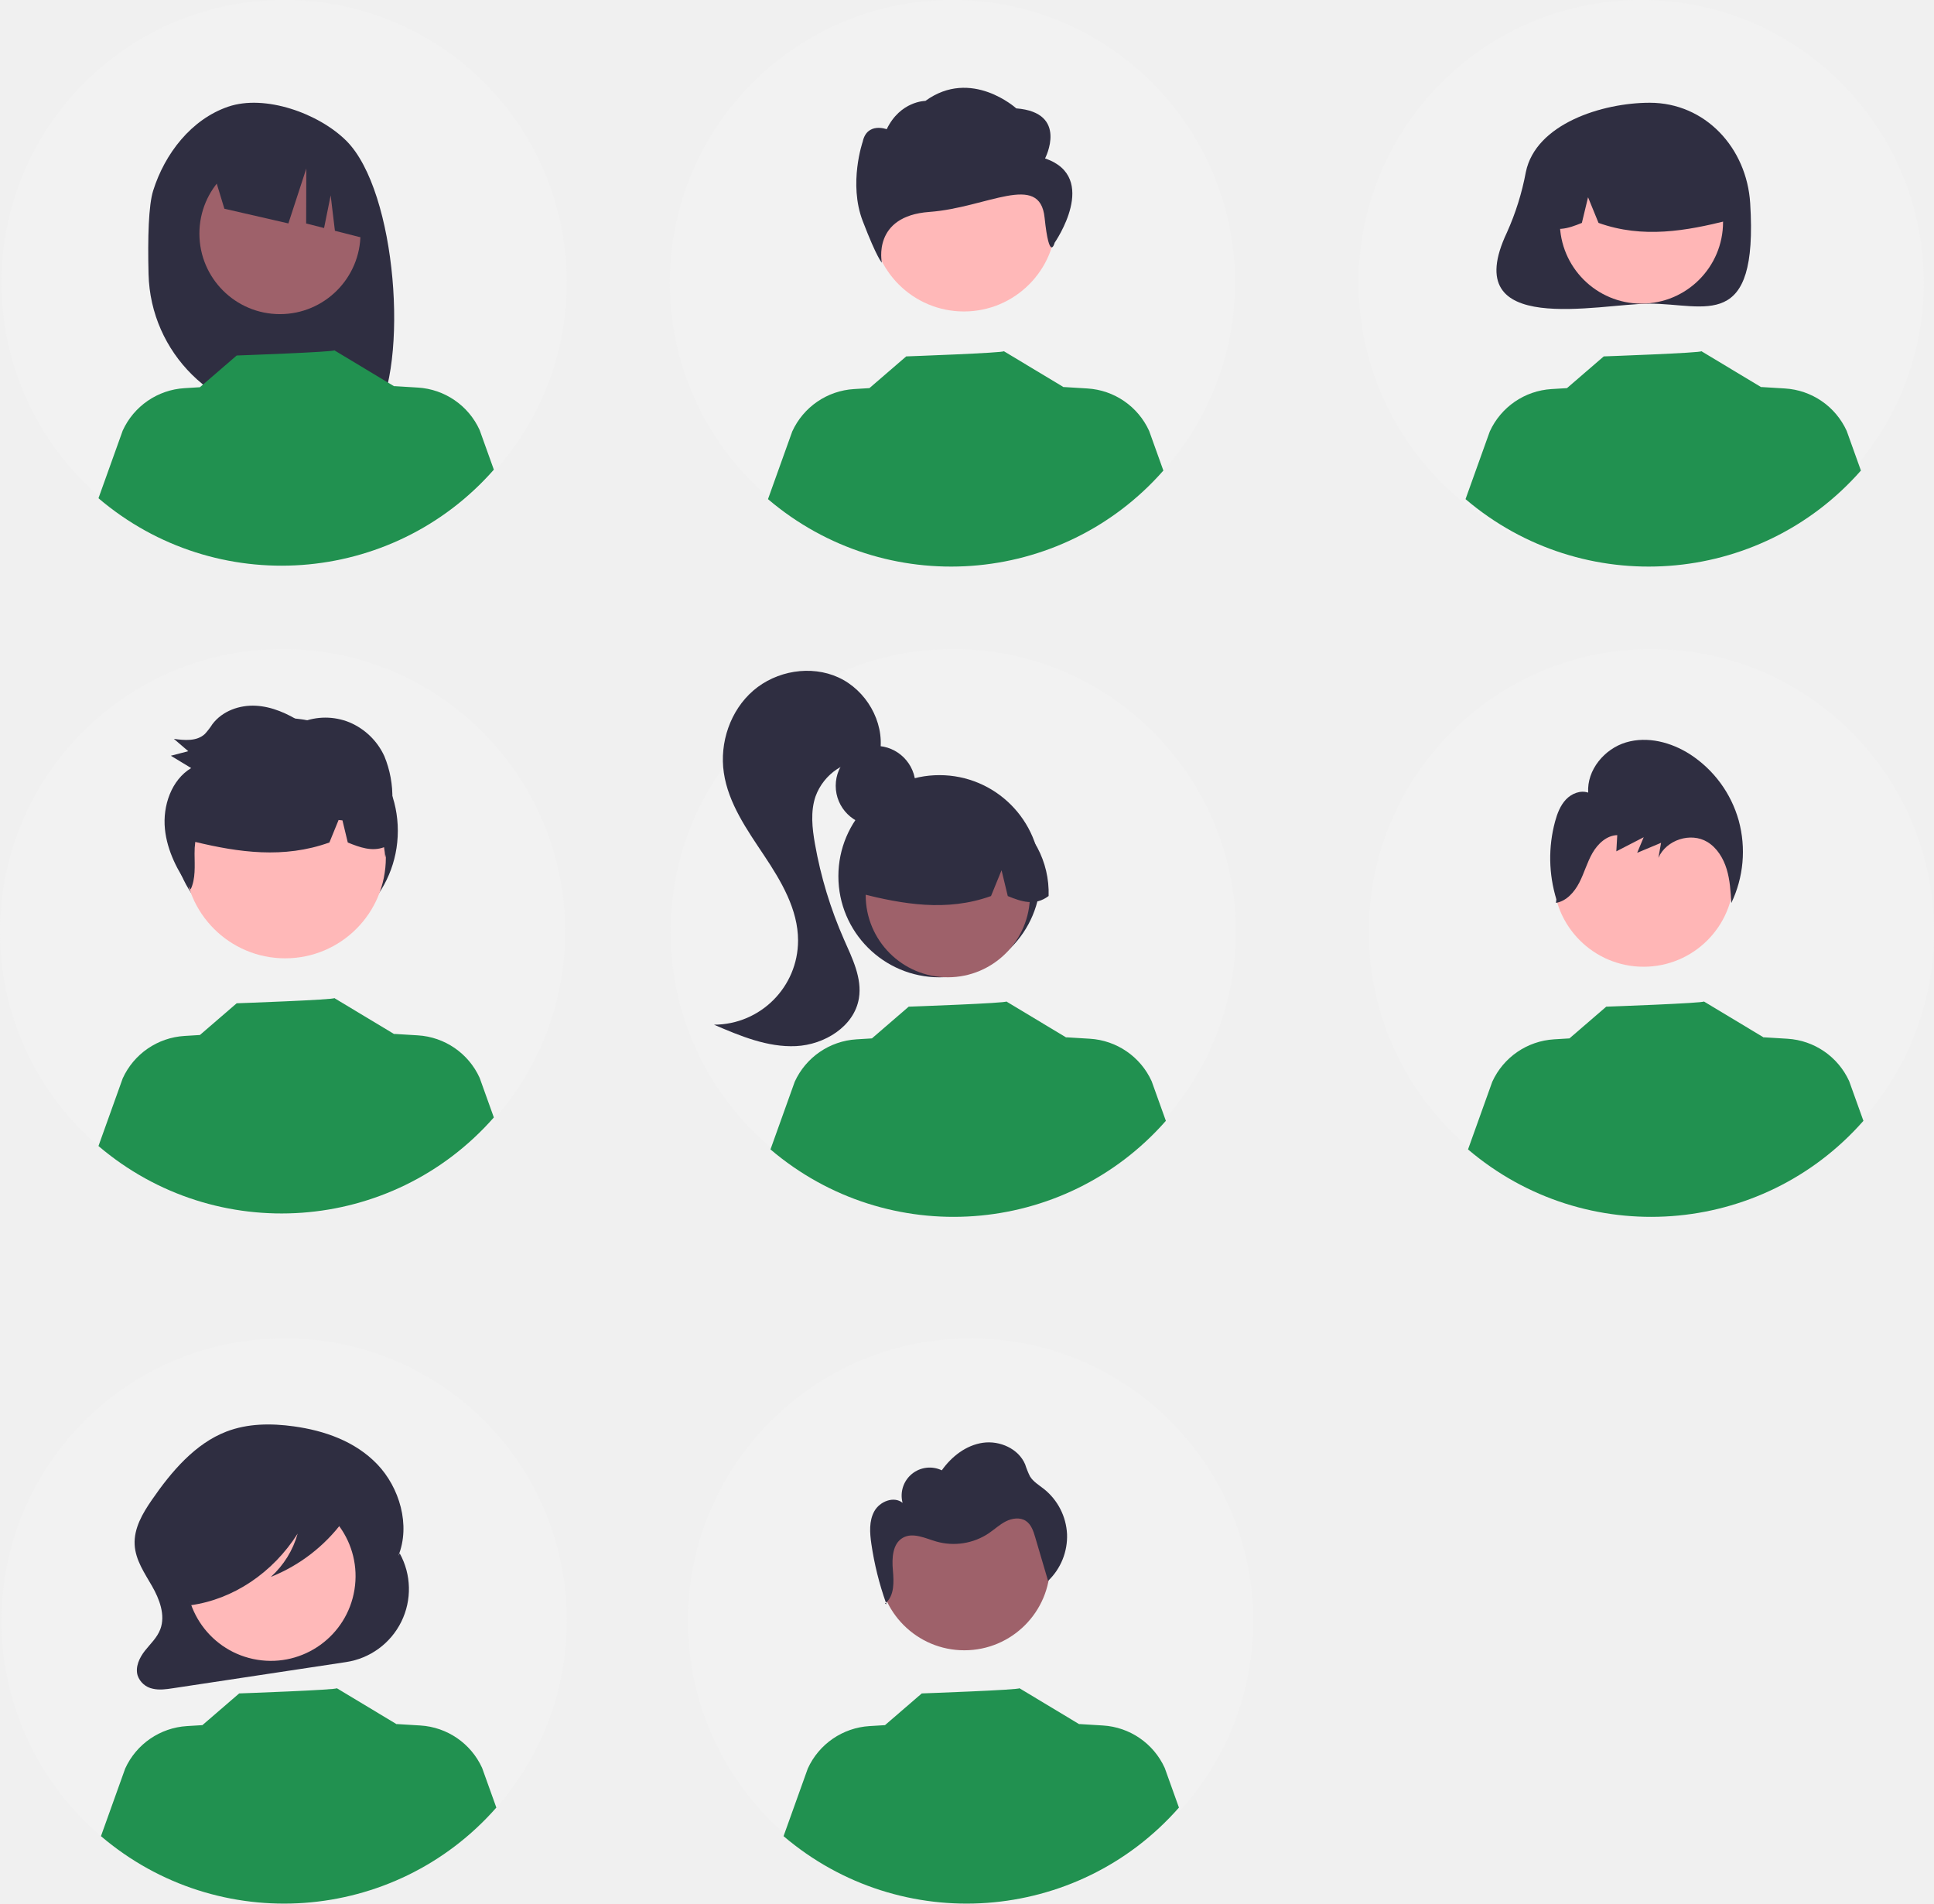
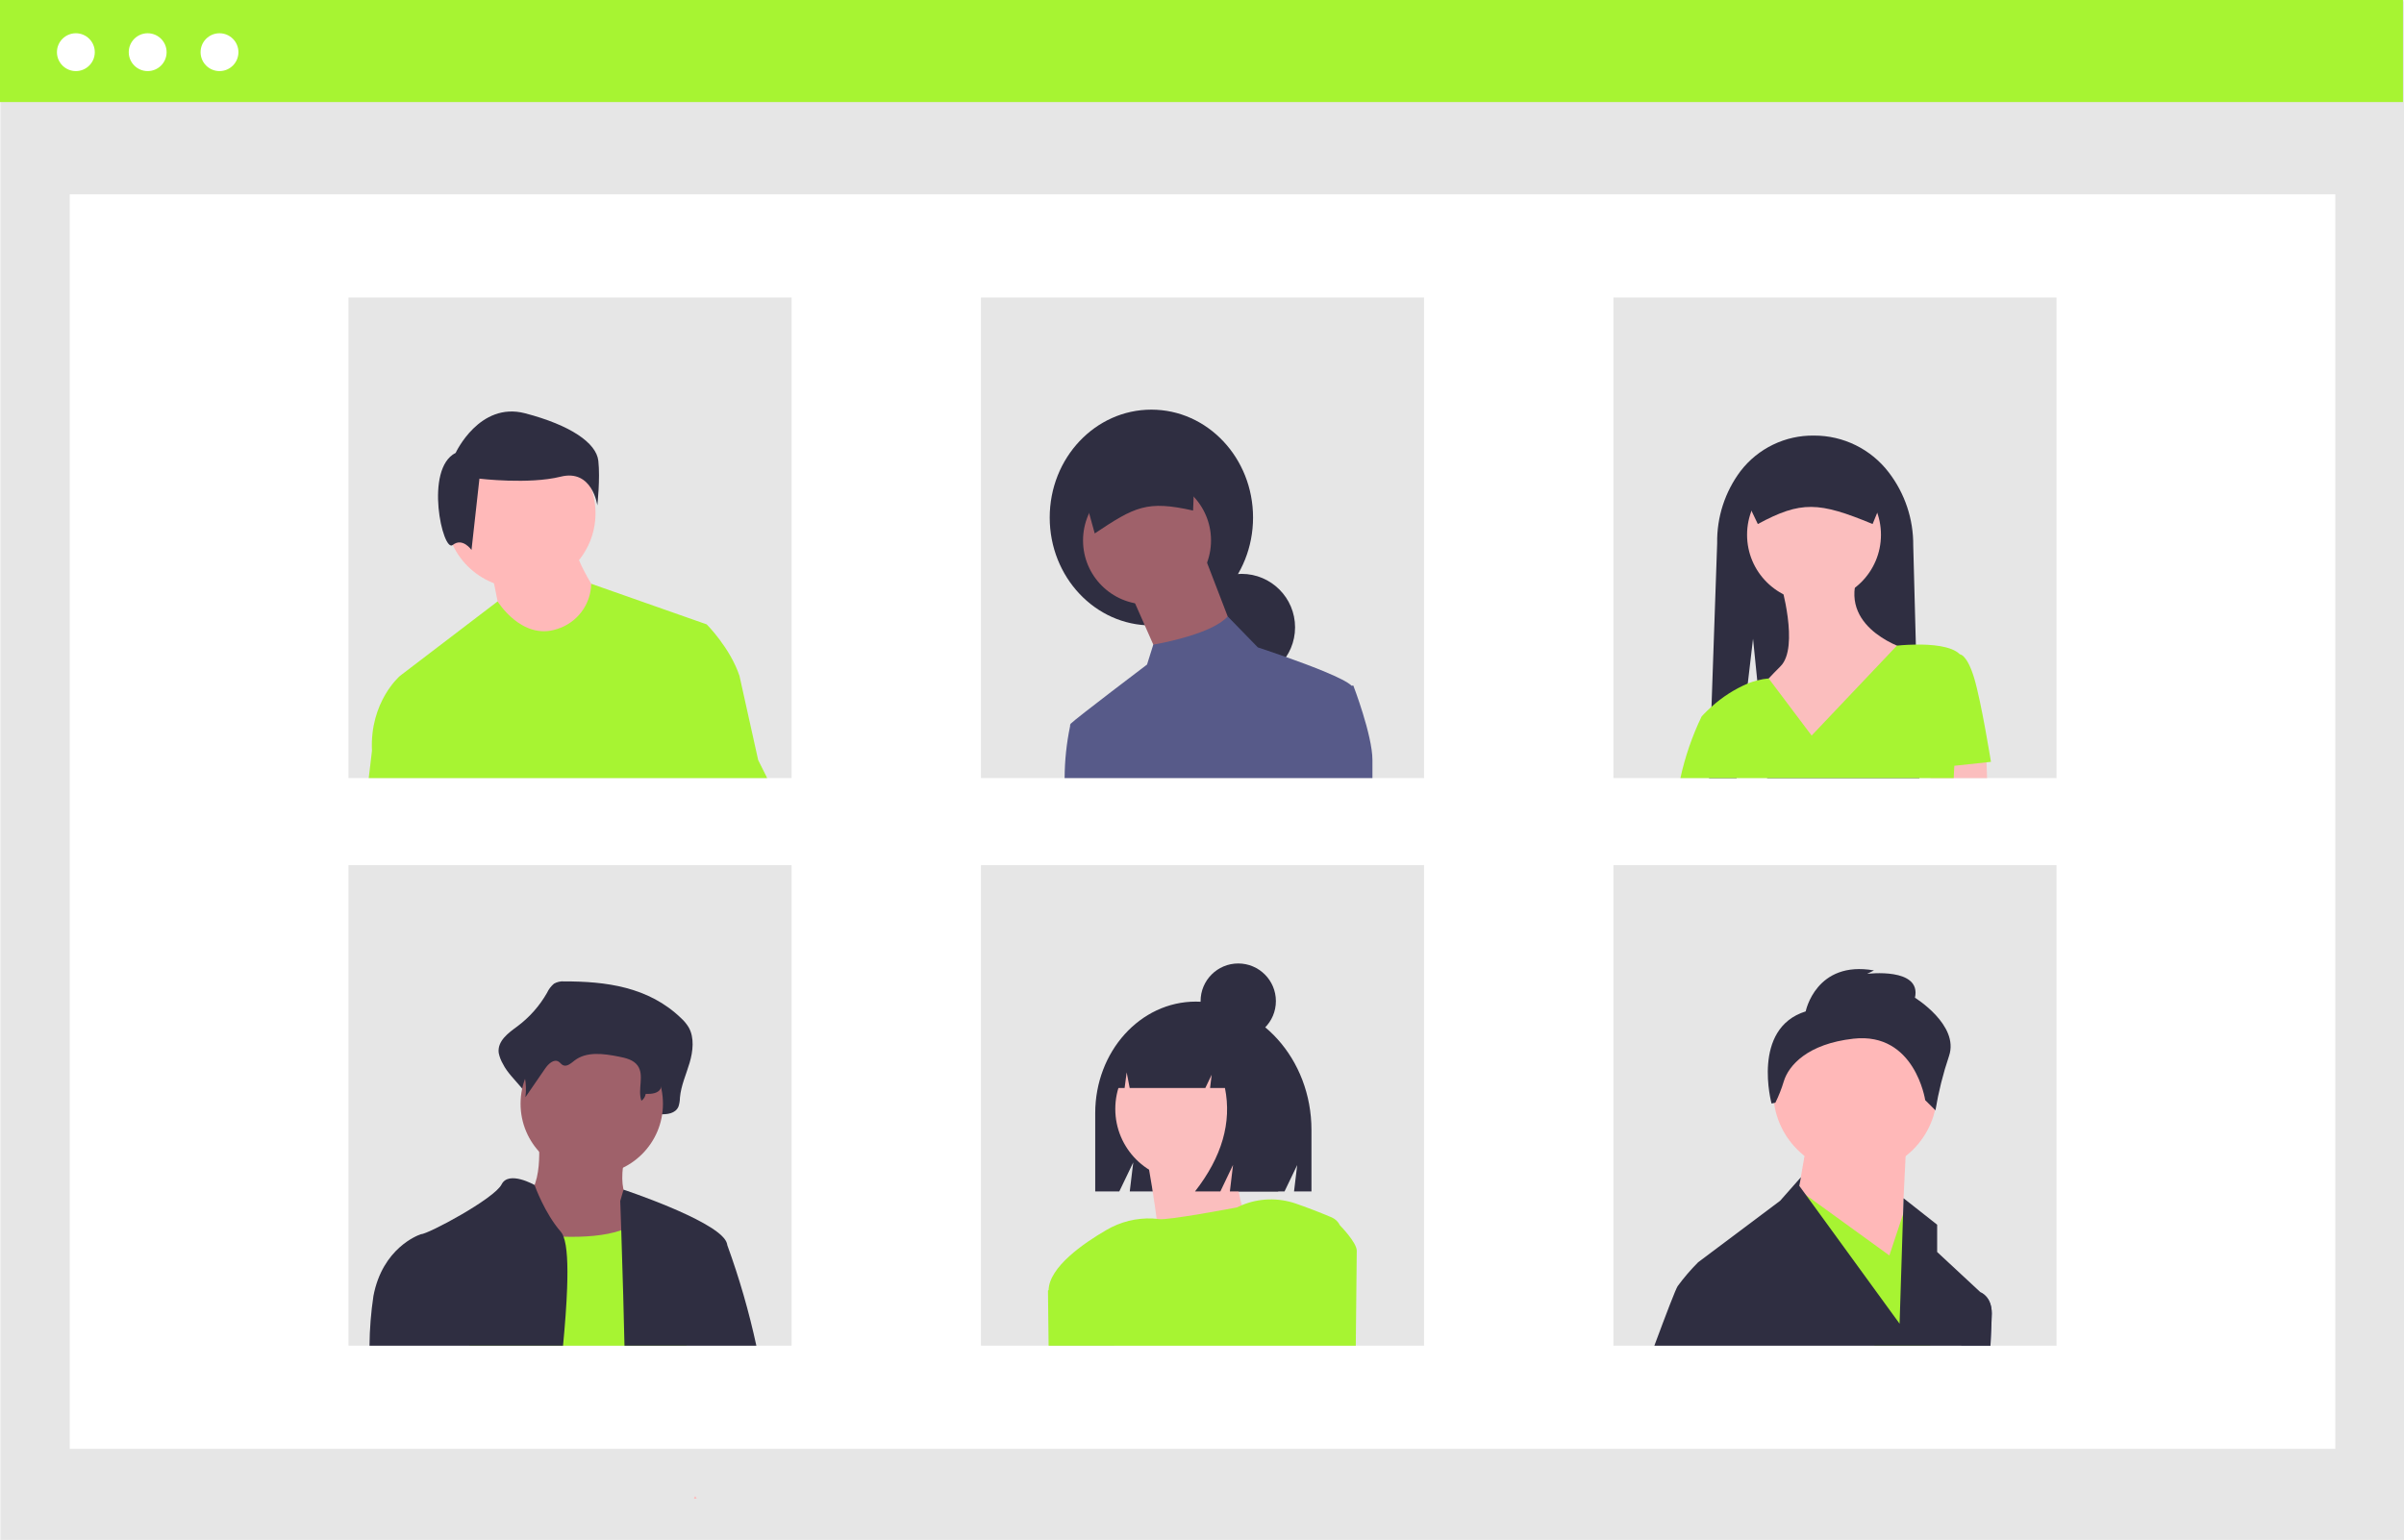
- <svg xmlns="http://www.w3.org/2000/svg" data-name="Layer 1" width="776.32" height="764.051" viewBox="0 0 776.32 764.051">
-   <circle cx="113.44" cy="373.971" r="113.44" fill="#f2f2f2" />
-   <circle cx="114.454" cy="333.464" r="45.236" fill="#2f2e41" />
-   <path d="M439.335,181.616a113.44,113.44,0,1,1-113.239-113.641A113.147,113.147,0,0,1,439.335,181.616Z" transform="translate(-211.84 -67.97468)" fill="#f2f2f2" />
-   <circle cx="382.63" cy="373.971" r="113.44" fill="#f2f2f2" />
-   <circle cx="382.3" cy="113.44" r="113.44" fill="#f2f2f2" />
-   <circle cx="658.78" cy="113.44" r="113.44" fill="#f2f2f2" />
-   <circle cx="662.88" cy="373.971" r="113.44" fill="#f2f2f2" />
-   <path d="M439.335,718.585a113.44,113.44,0,1,1-113.44-113.44A112.938,112.938,0,0,1,439.335,718.585Z" transform="translate(-211.84 -67.97468)" fill="#f2f2f2" />
-   <circle cx="389.59" cy="650.611" r="113.44" fill="#f2f2f2" />
-   <path d="M273.316,144.513c4.691-14.949,15.357-28.66,30.109-33.713,14.753-5.054,36.355,2.645,47.445,13.698,20.287,20.219,25.238,89.677,11.3,111.627-2.772-.147-12.339-.255-15.145-.36L343.057,222.534v13.099q-6.705-.207-13.516-.286A58.821,58.821,0,0,1,271.467,177.977C271.104,163.418,271.468,150.404,273.316,144.513Z" transform="translate(-211.84 -67.97468)" fill="#2f2e41" />
-   <circle cx="112.372" cy="93.753" r="32.33" fill="#9e616a" />
-   <path d="M296.311,133.335l37.224-18.639,0,0a46.787,46.787,0,0,1,27.403,38.764l.928,11.114-15.588-3.968-1.708-14.211-2.647,13.103-7.194-1.83.068-22.063-7.198,22.047-25.693-5.903Z" transform="translate(-211.84 -67.97468)" fill="#2f2e41" />
-   <circle cx="351.479" cy="315.388" r="16.016" fill="#2f2e41" />
-   <circle cx="377.104" cy="351.691" r="40.573" fill="#2f2e41" />
-   <circle cx="380.462" cy="359.284" r="32.97" fill="#9e616a" />
-   <path d="M614.692,393.65A37.767,37.767,0,0,0,557.273,426.61c16.8,4.218,34.45,7.446,52.366,1.009l4.231-10.355,2.494,10.363c5.456,2.23,10.926,4.117,16.396-.022A38.562,38.562,0,0,0,614.692,393.65Z" transform="translate(-211.84 -67.97468)" fill="#2f2e41" />
-   <path d="M548.407,339.886c-11.075-5.078-24.971-2.695-34.192,5.267-9.222,7.963-13.606,20.922-11.825,32.975,1.816,12.296,9.291,22.884,16.181,33.228,6.89,10.344,13.622,21.679,13.614,34.108a33.811,33.811,0,0,1-33.744,33.79c10.507,4.523,21.473,9.135,32.899,8.599,11.426-.536,23.403-7.882,25.267-19.168,1.343-8.132-2.647-16.062-5.974-23.602a166.953,166.953,0,0,1-11.668-38.409c-1.111-6.312-1.835-12.949.223-19.019a22.333,22.333,0,0,1,22.186-14.655l3.775-3.397C566.828,357.536,559.482,344.964,548.407,339.886Z" transform="translate(-211.84 -67.97468)" fill="#2f2e41" />
-   <path d="M824.323,137.043a106.585,106.585,0,0,1-7.605,24.271c-20.011,42.333,36.976,28.535,57.342,28.535,22.267,0,43.571,11.709,40.317-40.317-1.39-22.223-18.051-40.317-40.317-40.317C855.041,109.215,828.3,117.668,824.323,137.043Z" transform="translate(-211.84 -67.97468)" fill="#2f2e41" />
-   <circle cx="658.884" cy="89.102" r="32.762" fill="#ffb6b6" />
-   <path d="M848.475,123.68a37.528,37.528,0,0,1,57.056,32.752c-16.694,4.191-34.232,7.399-52.035,1.003l-4.204-10.29-2.479,10.297c-5.422,2.216-10.857,4.091-16.293-.021A38.318,38.318,0,0,1,848.475,123.68Z" transform="translate(-211.84 -67.97468)" fill="#2f2e41" />
-   <circle cx="114.472" cy="344.231" r="40.411" fill="#ffb8b8" />
-   <circle id="bf829f4c-57e2-46a5-971d-584c2690be65" data-name="ab6171fa-7d69-4734-b81c-8dff60f9761b" cx="387.093" cy="627.963" r="34.415" fill="#9e616a" />
-   <circle cx="386.924" cy="88.021" r="36.991" fill="#ffb8b8" />
-   <path id="bd502a69-4a38-4003-a7a1-fa248c8198be-268" data-name="bf427902-b9bf-4946-b5d7-5c1c7e04535e" d="M631.333,131.559s9.631-18.412-11.558-20.086c0,0-18.064-16.386-36.475-2.996,0,0-10.043,0-15.535,11.365,0,0-7.899-2.996-9.634,5.021,0,0-5.78,16.738,0,31.802s7.699,16.738,7.699,16.738-4.055-18.694,19.062-20.368,44.325-16.156,46.251,2.256,4.044,10.094,4.044,10.094S653.485,139.091,631.333,131.559Z" transform="translate(-211.84 -67.97468)" fill="#2f2e41" />
-   <circle cx="659.749" cy="351.812" r="36.211" fill="#ffb6b6" />
-   <path d="M372.289,691.442v-0l-.561,1.012c4.996-12.313.453-27.485-8.459-36.769-8.912-9.284-21.302-13.529-33.502-15.212-9.057-1.25-18.457-1.214-27.069,2.104-12.471,4.804-21.998,15.925-29.953,27.494-3.639,5.291-7.216,11.324-6.854,17.938.337,6.138,3.98,11.346,6.963,16.553,2.984,5.207,5.475,11.668,3.334,17.351-1.276,3.387-3.973,5.826-6.161,8.597s-3.988,6.515-2.931,9.991a8.152,8.152,0,0,0,6.073,5.278c2.645.616,5.39.214,8.069-.191L350.777,735.08A29.637,29.637,0,0,0,372.289,691.442Z" transform="translate(-211.84 -67.97468)" fill="#2f2e41" />
-   <circle cx="320.565" cy="700.596" r="33.999" transform="translate(-634.1737 836.8236) rotate(-80.78253)" fill="#ffb9b9" />
-   <path d="M411.075,793.485a113.4,113.4,0,0,1-158.71,11.47l9.73-27.15a29.197,29.197,0,0,1,24.8-17.03l6.19-.38,14.76-12.73s39.77-1.42,39.18-2.1l24.09,14.49-.02-.1,9.47.58a29.184,29.184,0,0,1,24.8,17.03Z" transform="translate(-211.84 -67.97468)" fill="#219150" />
-   <path d="M685.075,793.485a113.4,113.4,0,0,1-158.71,11.47l9.73-27.15a29.197,29.197,0,0,1,24.8-17.03l6.19-.38,14.76-12.73s39.77-1.42,39.18-2.1l24.09,14.49-.02-.1,9.47.58a29.184,29.184,0,0,1,24.8,17.03Z" transform="translate(-211.84 -67.97468)" fill="#219150" />
-   <path d="M352.814,669.041c-.878-4.643-5.613-6.766-9.67-7.795a93.151,93.151,0,0,0-36.036-1.979c-8.767,1.25-17.742,4.007-24.103,10.85a32.417,32.417,0,0,0-8.197,20.877,24.861,24.861,0,0,0,2.976,13.263c2.289,3.875,6.191,6.685,10.219,6.586l.408,1.419c17.07-2.378,32.926-12.999,42.913-28.744a36.825,36.825,0,0,1-10.759,17.38,67.034,67.034,0,0,0,28.937-22.302C351.521,675.915,353.481,672.573,352.814,669.041Z" transform="translate(-211.84 -67.97468)" fill="#2f2e41" />
-   <path d="M410.075,516.485a113.4,113.4,0,0,1-158.71,11.47l9.73-27.15a29.197,29.197,0,0,1,24.8-17.03l6.19-.38,14.76-12.73s39.77-1.42,39.18-2.1l24.09,14.49-.02-.1,9.47.58a29.184,29.184,0,0,1,24.8,17.03Z" transform="translate(-211.84 -67.97468)" fill="#219150" />
-   <path d="M679.825,517.845a113.4,113.4,0,0,1-158.71,11.47l9.73-27.15a29.197,29.197,0,0,1,24.8-17.03l6.19-.38,14.76-12.73s39.77-1.42,39.18-2.1l24.09,14.49-.02-.1,9.47.58a29.184,29.184,0,0,1,24.8,17.03Z" transform="translate(-211.84 -67.97468)" fill="#219150" />
-   <path d="M959.825,517.845a113.4,113.4,0,0,1-158.71,11.47l9.73-27.15a29.197,29.197,0,0,1,24.8-17.03l6.19-.38,14.76-12.73s39.77-1.42,39.18-2.1l24.09,14.49-.02-.1,9.47.58a29.184,29.184,0,0,1,24.8,17.03Z" transform="translate(-211.84 -67.97468)" fill="#219150" />
-   <path d="M410.075,256.485a113.4,113.4,0,0,1-158.71,11.47l9.73-27.15a29.197,29.197,0,0,1,24.8-17.03l6.19-.38,14.76-12.73s39.77-1.42,39.18-2.1l24.09,14.49-.02-.1,9.47.58a29.184,29.184,0,0,1,24.8,17.03Z" transform="translate(-211.84 -67.97468)" fill="#219150" />
-   <path d="M678.825,256.845a113.4,113.4,0,0,1-158.71,11.47l9.73-27.15a29.197,29.197,0,0,1,24.8-17.03l6.19-.38,14.76-12.73s39.77-1.42,39.18-2.1l24.09,14.49-.02-.1,9.47.58a29.184,29.184,0,0,1,24.8,17.03Z" transform="translate(-211.84 -67.97468)" fill="#219150" />
-   <path d="M958.825,256.845a113.4,113.4,0,0,1-158.71,11.47l9.73-27.15a29.197,29.197,0,0,1,24.8-17.03l6.19-.38,14.76-12.73s39.77-1.42,39.18-2.1l24.09,14.49-.02-.1,9.47.58a29.184,29.184,0,0,1,24.8,17.03Z" transform="translate(-211.84 -67.97468)" fill="#219150" />
-   <path d="M909.78,397.329A46.687,46.687,0,0,0,890.228,370.728c-7.602-4.863-17.089-7.345-25.702-4.774s-15.743,11.024-15.18,20.156c-3.109-1.058-6.643.35-8.919,2.754-2.276,2.405-3.499,5.64-4.376,8.86a56.325,56.325,0,0,0,.528,31.19l-.171,1.455c4.202-.695,7.389-4.3,9.371-8.142s3.122-8.103,5.271-11.85c2.148-3.747,5.715-7.09,9.97-7.207l-.375,6.505q5.492-2.829,10.983-5.659-1.306,3.125-2.612,6.249,4.796-2.005,9.592-4.009-.536,3.005-1.072,6.009c3.171-7.217,12.977-10.388,19.648-6.353,3.874,2.344,6.416,6.52,7.753,10.906s1.601,9.026,1.857,13.611A47.6,47.6,0,0,0,909.78,397.329Z" transform="translate(-211.84 -67.97468)" fill="#2f2e41" />
-   <path d="M567.663,711.848c-.068-.188-.129-.379-.196-.567-.133.117-.259.237-.403.346Z" transform="translate(-211.84 -67.97468)" fill="#2f2e41" />
-   <path d="M640.158,683.694a24.742,24.742,0,0,0-9.239-18.059c-2.006-1.586-4.326-2.926-5.654-5.111a34.966,34.966,0,0,1-1.921-4.79c-2.642-6.288-10.171-9.63-16.925-8.678s-12.599,5.495-16.536,11.065a11.255,11.255,0,0,0-15.74,13.046c-3.498-2.818-9.155-.564-11.338,3.361-2.183,3.925-1.837,8.728-1.188,13.172a124.459,124.459,0,0,0,5.849,23.58c3.406-2.999,3.196-8.46,2.78-13.077-.432-4.796-.173-10.652,4.021-13.019,4.052-2.287,8.97.224,13.438,1.522a25.396,25.396,0,0,0,21.008-3.304c2.327-1.575,4.399-3.547,6.908-4.813s5.702-1.705,8.037-.143c2.133,1.427,3.001,4.087,3.726,6.549q2.58,8.75,5.161,17.501A24.742,24.742,0,0,0,640.158,683.694Z" transform="translate(-211.84 -67.97468)" fill="#2f2e41" />
-   <path d="M368.947,398.033a89.422,89.422,0,0,0,.389-9.077,42.726,42.726,0,0,0-3.223-17.495,26.883,26.883,0,0,0-14.066-13.589,25.665,25.665,0,0,0-19.243.017c-5.57-3.519-11.759-6.309-18.276-6.654-6.518-.346-13.409,2.072-17.425,7.395a28.44,28.44,0,0,1-3.044,3.955c-3.229,2.99-8.135,2.559-12.426,1.947q2.887,2.474,5.776,4.949-3.495.913-6.99,1.826,4.079,2.474,8.157,4.947c-7.893,4.738-11.481,15.078-10.533,24.47.897,8.892,5.189,17.022,10.321,24.249,2.047-4.32,1.606-9.489,1.572-14.354a32.487,32.487,0,0,1,.288-4.72c17.343,4.157,35.464,6.825,53.84.223l3.688-9.026c.518.053,1.035.103,1.553.158l2.137,8.876c4.844,1.98,9.698,3.71,14.554,1.892.236,1.371.379,2.77.488,4.115.417-1.609.778-3.229,1.104-4.856a14.359,14.359,0,0,0,1.839-1.175A39.512,39.512,0,0,0,368.947,398.033Z" transform="translate(-211.84 -67.97468)" fill="#2f2e41" />
+ <svg xmlns="http://www.w3.org/2000/svg" data-name="Layer 1" width="817.215" height="523.621" viewBox="0 0 817.215 523.621">
+   <rect x="0.349" y="0.463" width="816.866" height="523.158" fill="#e6e6e6" />
+   <rect x="23.707" y="66.08" width="770.15" height="426.591" fill="#fff" />
+   <rect width="816.866" height="34.703" fill="#a7f432" />
+   <circle cx="25.789" cy="17.742" r="6.432" fill="#fff" />
+   <circle cx="50.203" cy="17.742" r="6.432" fill="#fff" />
+   <circle cx="74.618" cy="17.742" r="6.432" fill="#fff" />
+   <rect x="118.465" y="101.167" width="150.63" height="163.42" fill="#e6e6e6" />
+   <rect x="333.465" y="101.167" width="150.63" height="163.42" fill="#e6e6e6" />
+   <rect x="548.465" y="101.167" width="150.63" height="163.42" fill="#e6e6e6" />
+   <rect x="118.465" y="294.167" width="150.63" height="163.42" fill="#e6e6e6" />
+   <rect x="333.465" y="294.167" width="150.63" height="163.42" fill="#e6e6e6" />
+   <rect x="548.465" y="294.167" width="150.63" height="163.42" fill="#e6e6e6" />
+   <circle cx="176.975" cy="174.52" r="25.462" fill="#ffb9b9" />
+   <path d="M358.421,382.204s3.183,15.118,3.183,16.71,15.118,8.753,15.118,8.753l13.527-2.387,4.774-14.323s-7.957-11.935-7.957-16.71Z" transform="translate(-191.3924 -188.1896)" fill="#ffb9b9" />
+   <path d="M346.286,342.195s8.084-17.516,23.579-13.474,24.253,10.105,24.926,16.168-.337,15.158-.337,15.158-1.684-12.463-12.463-9.768-27.621.674-27.621.674l-2.695,24.253s-3.032-4.379-6.4-1.684S335.507,347.585,346.286,342.195Z" transform="translate(-191.3924 -188.1896)" fill="#2f2e41" />
+   <path d="M449.128,446.657l-6.36-28.65c-3.19-9.55-11.14-17.5-11.14-17.5l-39.24-13.8h-.01a16.479,16.479,0,0,1-11.67,15.4c-11.94,3.97-20.16-9.41-20.16-9.41l-33.17,25.31s-10.34,8.76-9.54,25.47l-1.1,9.3h135.45Z" transform="translate(-191.3924 -188.1896)" fill="#a7f432" />
+   <ellipse cx="391.4" cy="175.984" rx="34.56" ry="36.687" fill="#2f2e41" />
+   <circle cx="422.064" cy="213.32" r="18.181" fill="#2f2e41" />
+   <polygon points="409.402 188.971 419.142 214.294 394.468 224.684 392.301 219.773 384.727 202.607 409.402 188.971" fill="#9f616a" />
+   <circle cx="389.922" cy="183.776" r="21.752" fill="#9f616a" />
+   <path d="M563.535,369.58c13.672-9.123,17.759-11.304,33.431-7.78l.94-22.863-40.497,8.495Z" transform="translate(-191.3924 -188.1896)" fill="#2f2e41" />
+   <path d="M651.438,421.307l-.6.07a.378.378,0,0,0-.05-.06c-2.38-2.38-13.74-6.71-22.21-9.71h-.01c-5.38-1.91-9.59-3.28-9.59-3.28l-10.24-10.53c-2.58,2.9-8.03,5.14-13.21,6.72a103.738,103.738,0,0,1-12.08,2.88h-.01l-2.12,6.77s-24.03,18.19-25.97,20.13h-.01v.02a1.057,1.057,0,0,0-.18.76v.05a88.172,88.172,0,0,0-1.86,17.65h104.64v-6.14C657.938,438.197,651.438,421.307,651.438,421.307Z" transform="translate(-191.3924 -188.1896)" fill="#575a89" />
+   <path d="M843.858,452.777h-51.74l-2.85-28.11-.17-1.71-.35-3.39-1.43-14.17-1.79,15.22-3.78,32.16h-9.4l.35-10.01.35-10.15.15-4.09,1.93-55.64a39.728,39.728,0,0,1,7.93-24.49,30.942,30.942,0,0,1,24.99-12.09,31.84,31.84,0,0,1,25.42,12.53,40.261,40.261,0,0,1,8.31,24.86l.89,33.68Z" transform="translate(-191.3924 -188.1896)" fill="#2f2e41" />
+   <circle cx="616.656" cy="181.85" r="22.758" fill="#fbbebe" />
+   <path d="M796.669,386.295s6.502,21.945,0,28.448-8.128,8.941-8.128,8.941l18.694,25.196,32.511-39.827s-22.758-6.502-17.069-24.384Z" transform="translate(-191.3924 -188.1896)" fill="#fbbebe" />
+   <polygon points="675.485 264.587 656.285 264.587 655.965 261.297 655.675 258.257 664.515 257.147 675.175 255.817 675.295 259.227 675.485 264.587" fill="#fbbebe" />
+   <path d="M868.194,447.254s-3.251-20.32-5.69-28.448-4.877-8.128-4.877-8.128h-0l0-.002c-2.87-2.87-9.77-3.38-14.96-3.3-3.64.04-6.44.36-6.44.36l-28.99,30.58-14.6-19.41v-.01a21.249,21.249,0,0,0-3.89.67,25.757,25.757,0,0,0-3.22,1.05,44.182,44.182,0,0,0-12.33,7.91h-.01c-2.1,1.89-3.34,3.28-3.34,3.28a95.187,95.187,0,0,0-7.22,20.97h92.9l.21-4.18v-.008Z" transform="translate(-191.3924 -188.1896)" fill="#a7f432" />
+   <path d="M788.948,366.382c14.699-7.924,20.736-7.589,39.014,0L832.838,354.5a8.448,8.448,0,0,0-8.438-8.438H791.696a8.448,8.448,0,0,0-8.438,8.438Z" transform="translate(-191.3924 -188.1896)" fill="#2f2e41" />
+   <path d="M383.181,521.911a5.995,5.995,0,0,0-3.477.777,9.07,9.07,0,0,0-2.352,3.104,37.135,37.135,0,0,1-10.116,11.427c-3.006,2.202-6.827,4.948-6.313,9.008a12.175,12.175,0,0,0,1.465,3.802c2.773,5.598,10.34,9.923,9.596,16.311,2.755-4.612-.93-6.893,1.825-11.505,1.312-2.196,3.591-4.676,5.572-3.296.663.462,1.099,1.29,1.789,1.695,1.648.967,3.401-.882,4.86-2.191,5.03-4.515,12.183-3.332,18.442-1.926,2.955.664,6.201,1.536,7.947,4.36,2.297,3.713-2.182,7.723-3.314,11.922a2.288,2.288,0,0,0,2.455,2.847c1.878-.185,4.103-.337,4.214-1.161,2.363.084,5.258-.183,6.271-2.644a10.346,10.346,0,0,0,.485-3.009c.372-4.133,2.126-7.903,3.288-11.837s1.667-8.544-.294-12.031a13.921,13.921,0,0,0-2.569-3.123C411.826,523.671,397.194,521.895,383.181,521.911Z" transform="translate(-191.3924 -188.1896)" fill="#2f2e41" />
+   <path d="M374.404,574.407s2.42,20.169-6.454,21.782,8.068,29.043,8.068,29.043l40.338,4.841L406.674,597.803s-6.454-2.42-2.42-18.555S374.404,574.407,374.404,574.407Z" transform="translate(-191.3924 -188.1896)" fill="#9f616a" />
+   <circle cx="201.163" cy="375.326" r="24.203" fill="#9f616a" />
+   <path d="M350.898,645.777c4.28-16.83,10.19-39.5,10.19-39.5s2.3.47,5.92,1a140.112,140.112,0,0,0,15.96,1.45c6.84.19,14.04-.26,19.61-2.19a18.363,18.363,0,0,0,5.79-3.09,11.162,11.162,0,0,0,1.94-2.01c9.68-12.91,13.71,36.3,13.71,36.3l.75,8.04Z" transform="translate(-191.3924 -188.1896)" fill="#a7f432" />
+   <path d="M428.228,697.777q-.48,0-.96.03l.46-.86C427.888,697.217,428.048,697.497,428.228,697.777Z" transform="translate(-191.3924 -188.1896)" fill="#ffb8b8" />
+   <path d="M384.36,528.243a5.493,5.493,0,0,0-2.83.549,6.597,6.597,0,0,0-1.915,2.194,27.874,27.874,0,0,1-8.235,8.076c-2.447,1.556-5.558,3.497-5.139,6.367a7.961,7.961,0,0,0,1.193,2.688,21.14,21.14,0,0,1,2.569,13.176l6.728-9.779c1.068-1.552,2.923-3.305,4.536-2.33.54.326.894.912,1.457,1.198,1.341.683,2.768-.623,3.956-1.549,4.094-3.191,9.917-2.355,15.012-1.361,2.405.469,5.047,1.085,6.469,3.081,2.363,3.317-.104,8.11,1.275,11.942a3.521,3.521,0,0,0,1.457-2.325c1.923.059,4.28-.13,5.105-1.869a6.439,6.439,0,0,0,.395-2.127c.302-2.921,1.73-5.586,2.676-8.366s1.357-6.039-.239-8.504a10.289,10.289,0,0,0-2.091-2.207C407.678,529.487,395.767,528.232,384.36,528.243Z" transform="translate(-191.3924 -188.1896)" fill="#2f2e41" />
+   <path d="M382.068,607.077c-5.52-6.31-8.8-15.51-8.95-15.92v-.01s-8.8-5.04-11.22-.2-25.01,16.94-27.43,16.94a.321.321,0,0,1-.06.02c-.96.32-12.98,4.69-16.07,20.96a121.766,121.766,0,0,0-1.34,16.91h65.79c.68-7.13,1.19-13.8,1.39-19.56.29-8.03.01-14.27-1.21-17.49A5.095,5.095,0,0,0,382.068,607.077Z" transform="translate(-191.3924 -188.1896)" fill="#2f2e41" />
+   <path d="M438.638,611.617c-.04-.19-.07-.35-.1-.5a3.72,3.72,0,0,0-.54-1.2.077.077,0,0,1-.01-.03c-4.66-7.22-34.63-17.16-34.63-17.16l-1.12,3.87s.14,3.82.34,9.94c.2,5.73.44,13.47.67,21.97.16,5.55.3,11.43.43,17.27h44.83A261.8,261.8,0,0,0,438.638,611.617Z" transform="translate(-191.3924 -188.1896)" fill="#2f2e41" />
+   <path d="M858.078,645.777l3.43-16.76,3.19-1.35.02.01c.29.11,3.76,1.58,3.76,7.15,0,1.12-.17,5.15-.45,10.95Z" transform="translate(-191.3924 -188.1896)" fill="#575a89" />
+   <circle cx="630.658" cy="371.191" r="27.856" fill="#ffb8b8" />
+   <polygon points="648.068 387.44 645.746 435.026 609.766 414.135 614.408 387.44 648.068 387.44" fill="#ffb8b8" />
+   <polygon points="658.515 437.347 656.155 457.587 637.265 457.587 616.765 418.197 610.985 407.107 608.215 405.297 611.425 404.567 613.955 406.397 642.265 426.907 646.805 413.277 646.925 412.927 648.065 409.497 658.515 437.347" fill="#a7f432" />
+   <path d="M805.221,532.105s3.482-17.41,23.213-13.928l-2.321,1.161s18.57-2.321,16.249,8.125c0,0,15.088,9.285,11.607,19.731a118.097,118.097,0,0,0-4.643,18.57l-3.482-3.482s-3.482-23.213-24.374-20.892c-15.669,1.741-22.052,9.14-23.685,14.472a47.094,47.094,0,0,1-2.867,7.295l-1.304.286S786.65,537.908,805.221,532.105Z" transform="translate(-191.3924 -188.1896)" fill="#2f2e41" />
+   <path d="M864.718,627.677l-.02-.01-14.79-13.74v-9.28l-11.42-9-.17,5.47-1.18,37.19-18.99-26.12-12.8-17.6-2.3-3.15.56-2.95-7.09,8.03-25.66,19.25-2.2,1.65a69.987,69.987,0,0,0-6.96,8.12c-.69,1.03-3.83,9.23-7.92,20.24h114.25c.28-5.8.45-9.83.45-10.95C868.478,629.257,865.008,627.787,864.718,627.677Z" transform="translate(-191.3924 -188.1896)" fill="#2f2e41" />
+   <path d="M597.88,528.783h0c-18.876,0-34.178,16.982-34.178,37.93v26.615H571.888l4.739-9.861-1.185,9.861h52.613l4.308-8.965-1.077,8.965H637.21V572.43C637.21,548.324,619.601,528.783,597.88,528.783Z" transform="translate(-191.3924 -188.1896)" fill="#2f2e41" />
+   <path d="M570.298,645.777h-22.23l-.21-18.13c-.01-.19-.01-.37-.01-.56l4.45-5.01.08-.09,16.99,10.76Z" transform="translate(-191.3924 -188.1896)" fill="#d0cde1" />
+   <circle cx="403.464" cy="377.088" r="24.331" fill="#fbbebe" />
+   <path d="M580.907,579.876s7.137,36.983,3.893,40.876,34.388-7.137,34.388-7.137-12.328-25.304-5.839-39.579Z" transform="translate(-191.3924 -188.1896)" fill="#fbbebe" />
+   <path d="M646.918,604.887h-.01a5.586,5.586,0,0,0-2.79-2.72c-4.77-2.01-8.88-3.55-12.26-4.72a25.926,25.926,0,0,0-18.34.57c-.57.23-1.13.48-1.68.76,0,0-23.79,4.53-26.62,3.96-.21-.04-.43-.07-.64-.09a11.226,11.226,0,0,0-1.29-.11,28.503,28.503,0,0,0-15.8,3.92c-7.81,4.53-19.39,12.56-19.63,20.38l-.22.25.22,18.69h104.42c.21-17.91.33-31.37.33-32.28C652.608,610.667,646.918,604.887,646.918,604.887Z" transform="translate(-191.3924 -188.1896)" fill="#a7f432" />
+   <path d="M607.596,539.231a17.925,17.925,0,0,0-14.143-7.217h-.671c-12.938,0-23.425,11.707-23.425,26.148v0h4.335l.7-5.329,1.026,5.329h25.711l2.154-4.508-.539,4.508H607.803q3.54,17.583-10.174,35.165h8.616l4.308-9.017-1.077,9.017h16.425l3.231-20.738C629.132,557.058,620.108,543.888,607.596,539.231Z" transform="translate(-191.3924 -188.1896)" fill="#2f2e41" />
+   <circle cx="420.926" cy="340.424" r="12.801" fill="#2f2e41" />
</svg>
